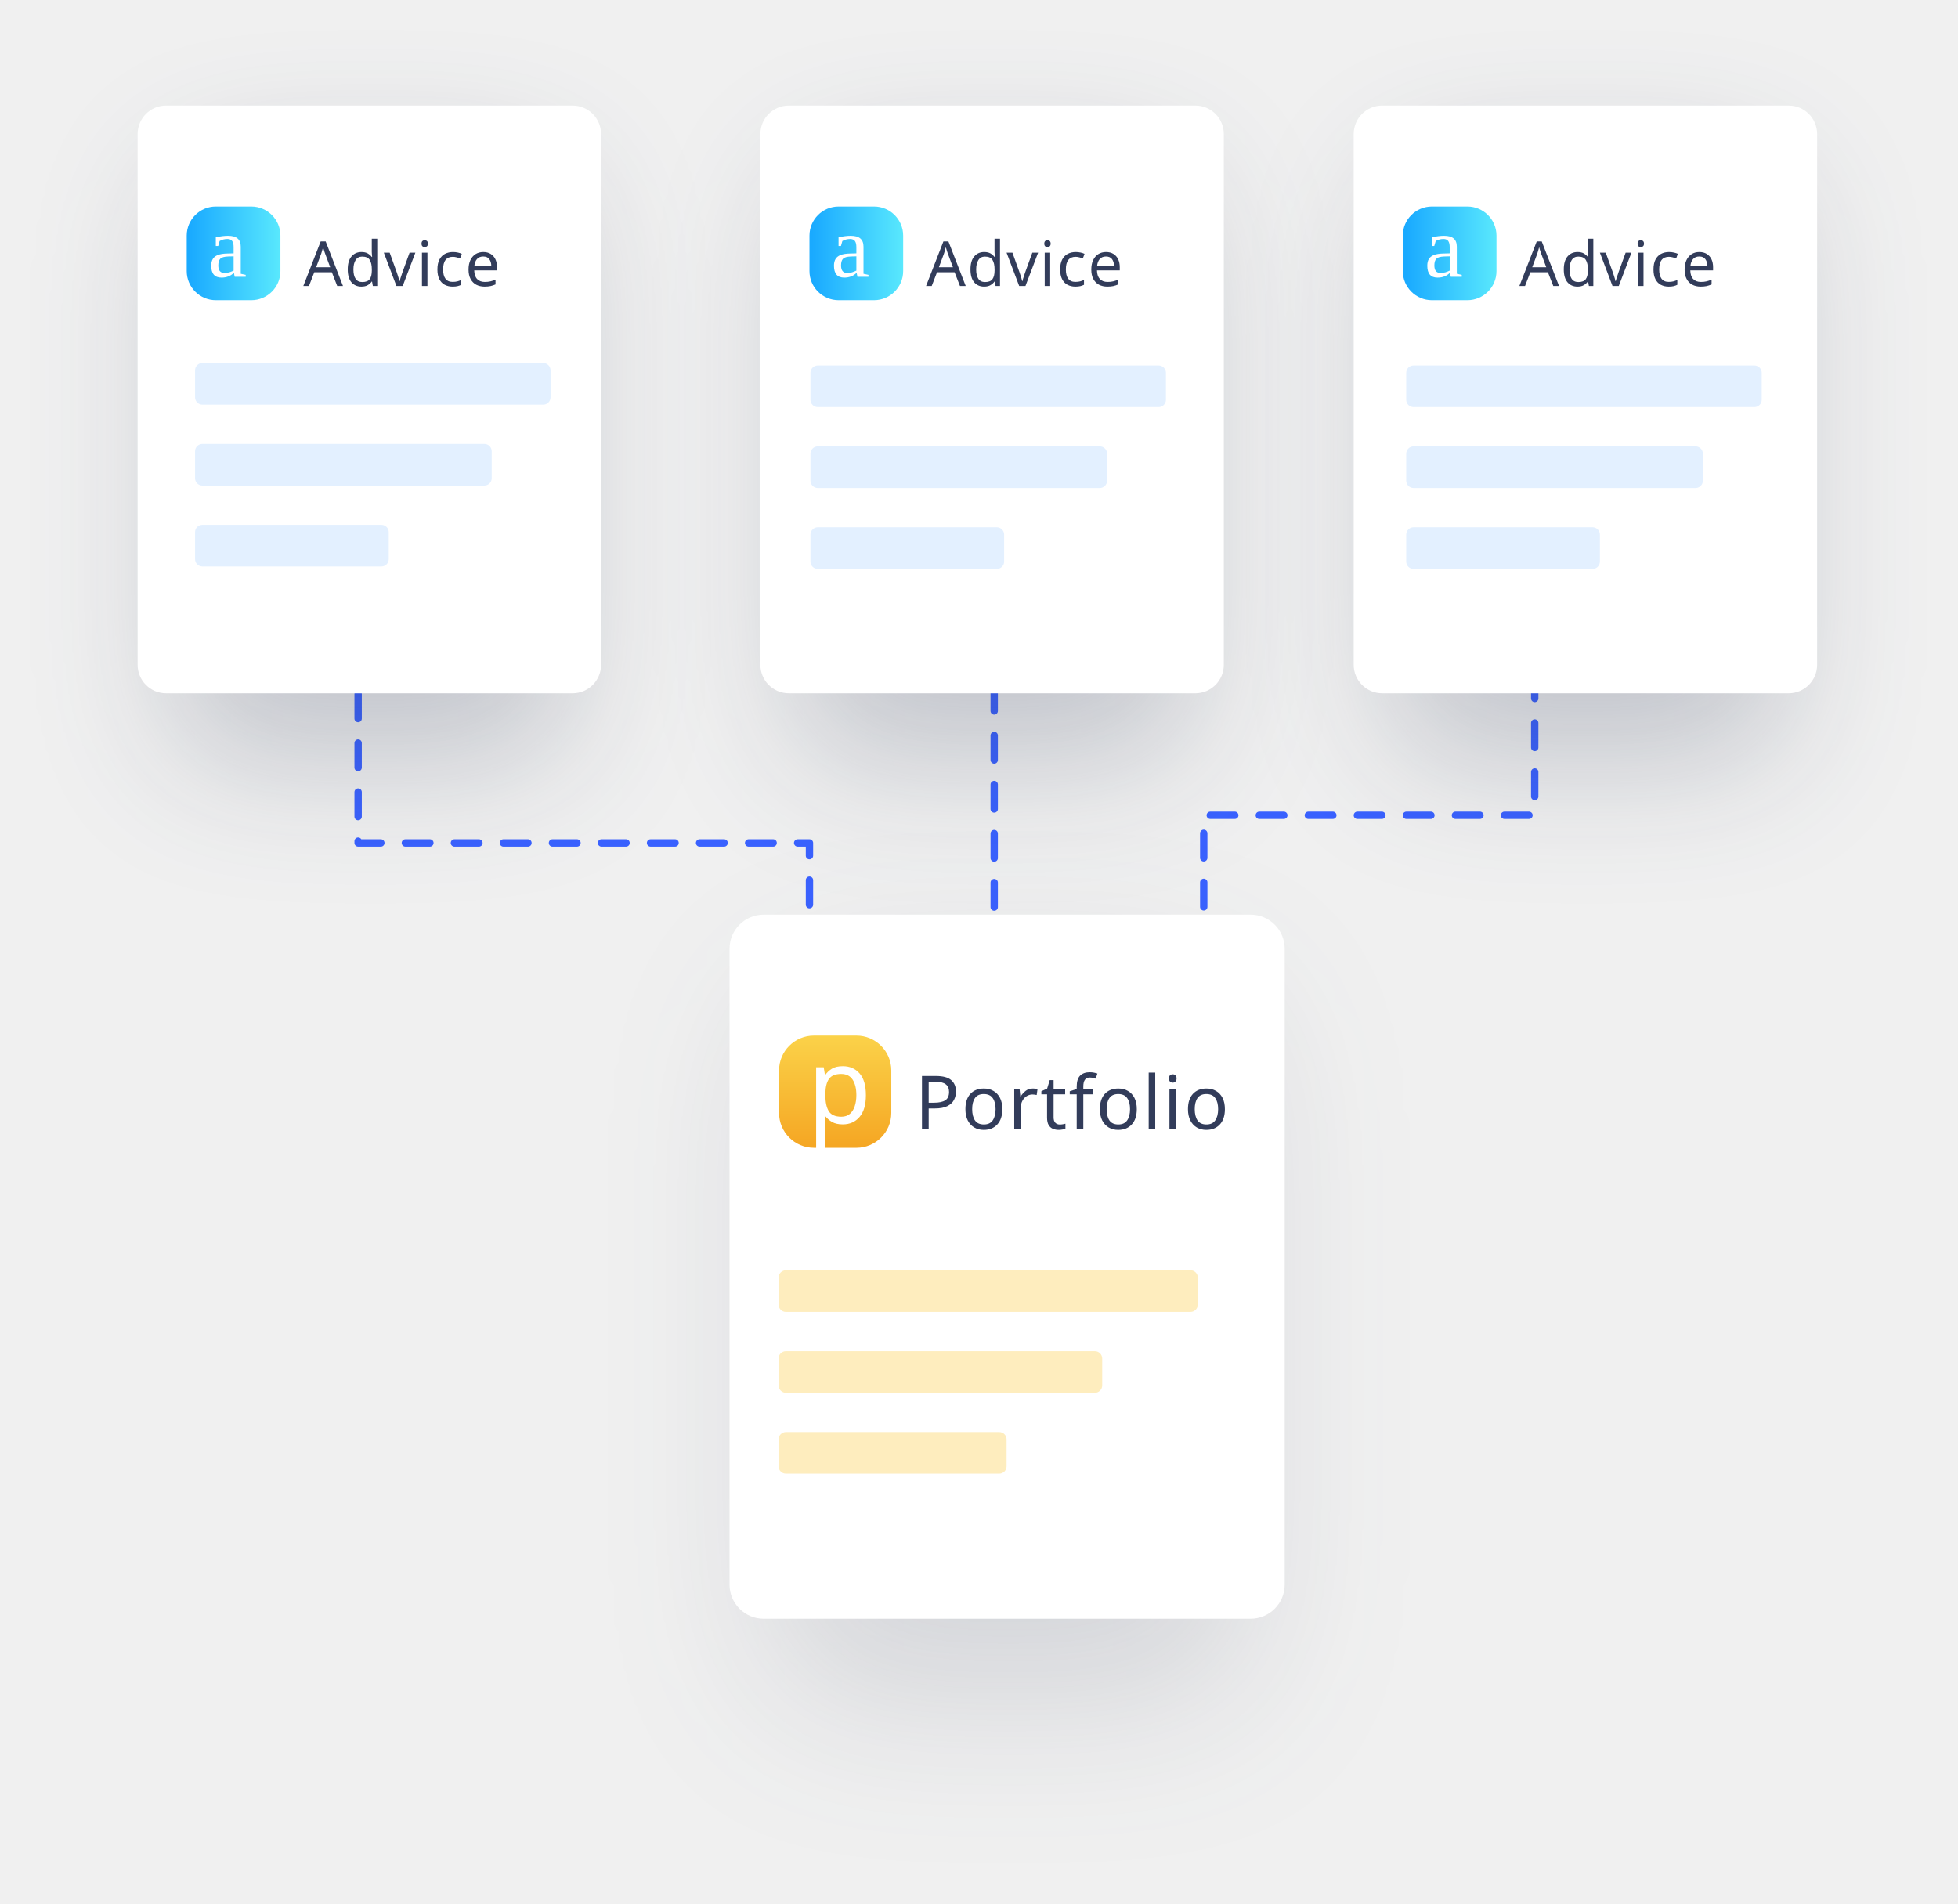
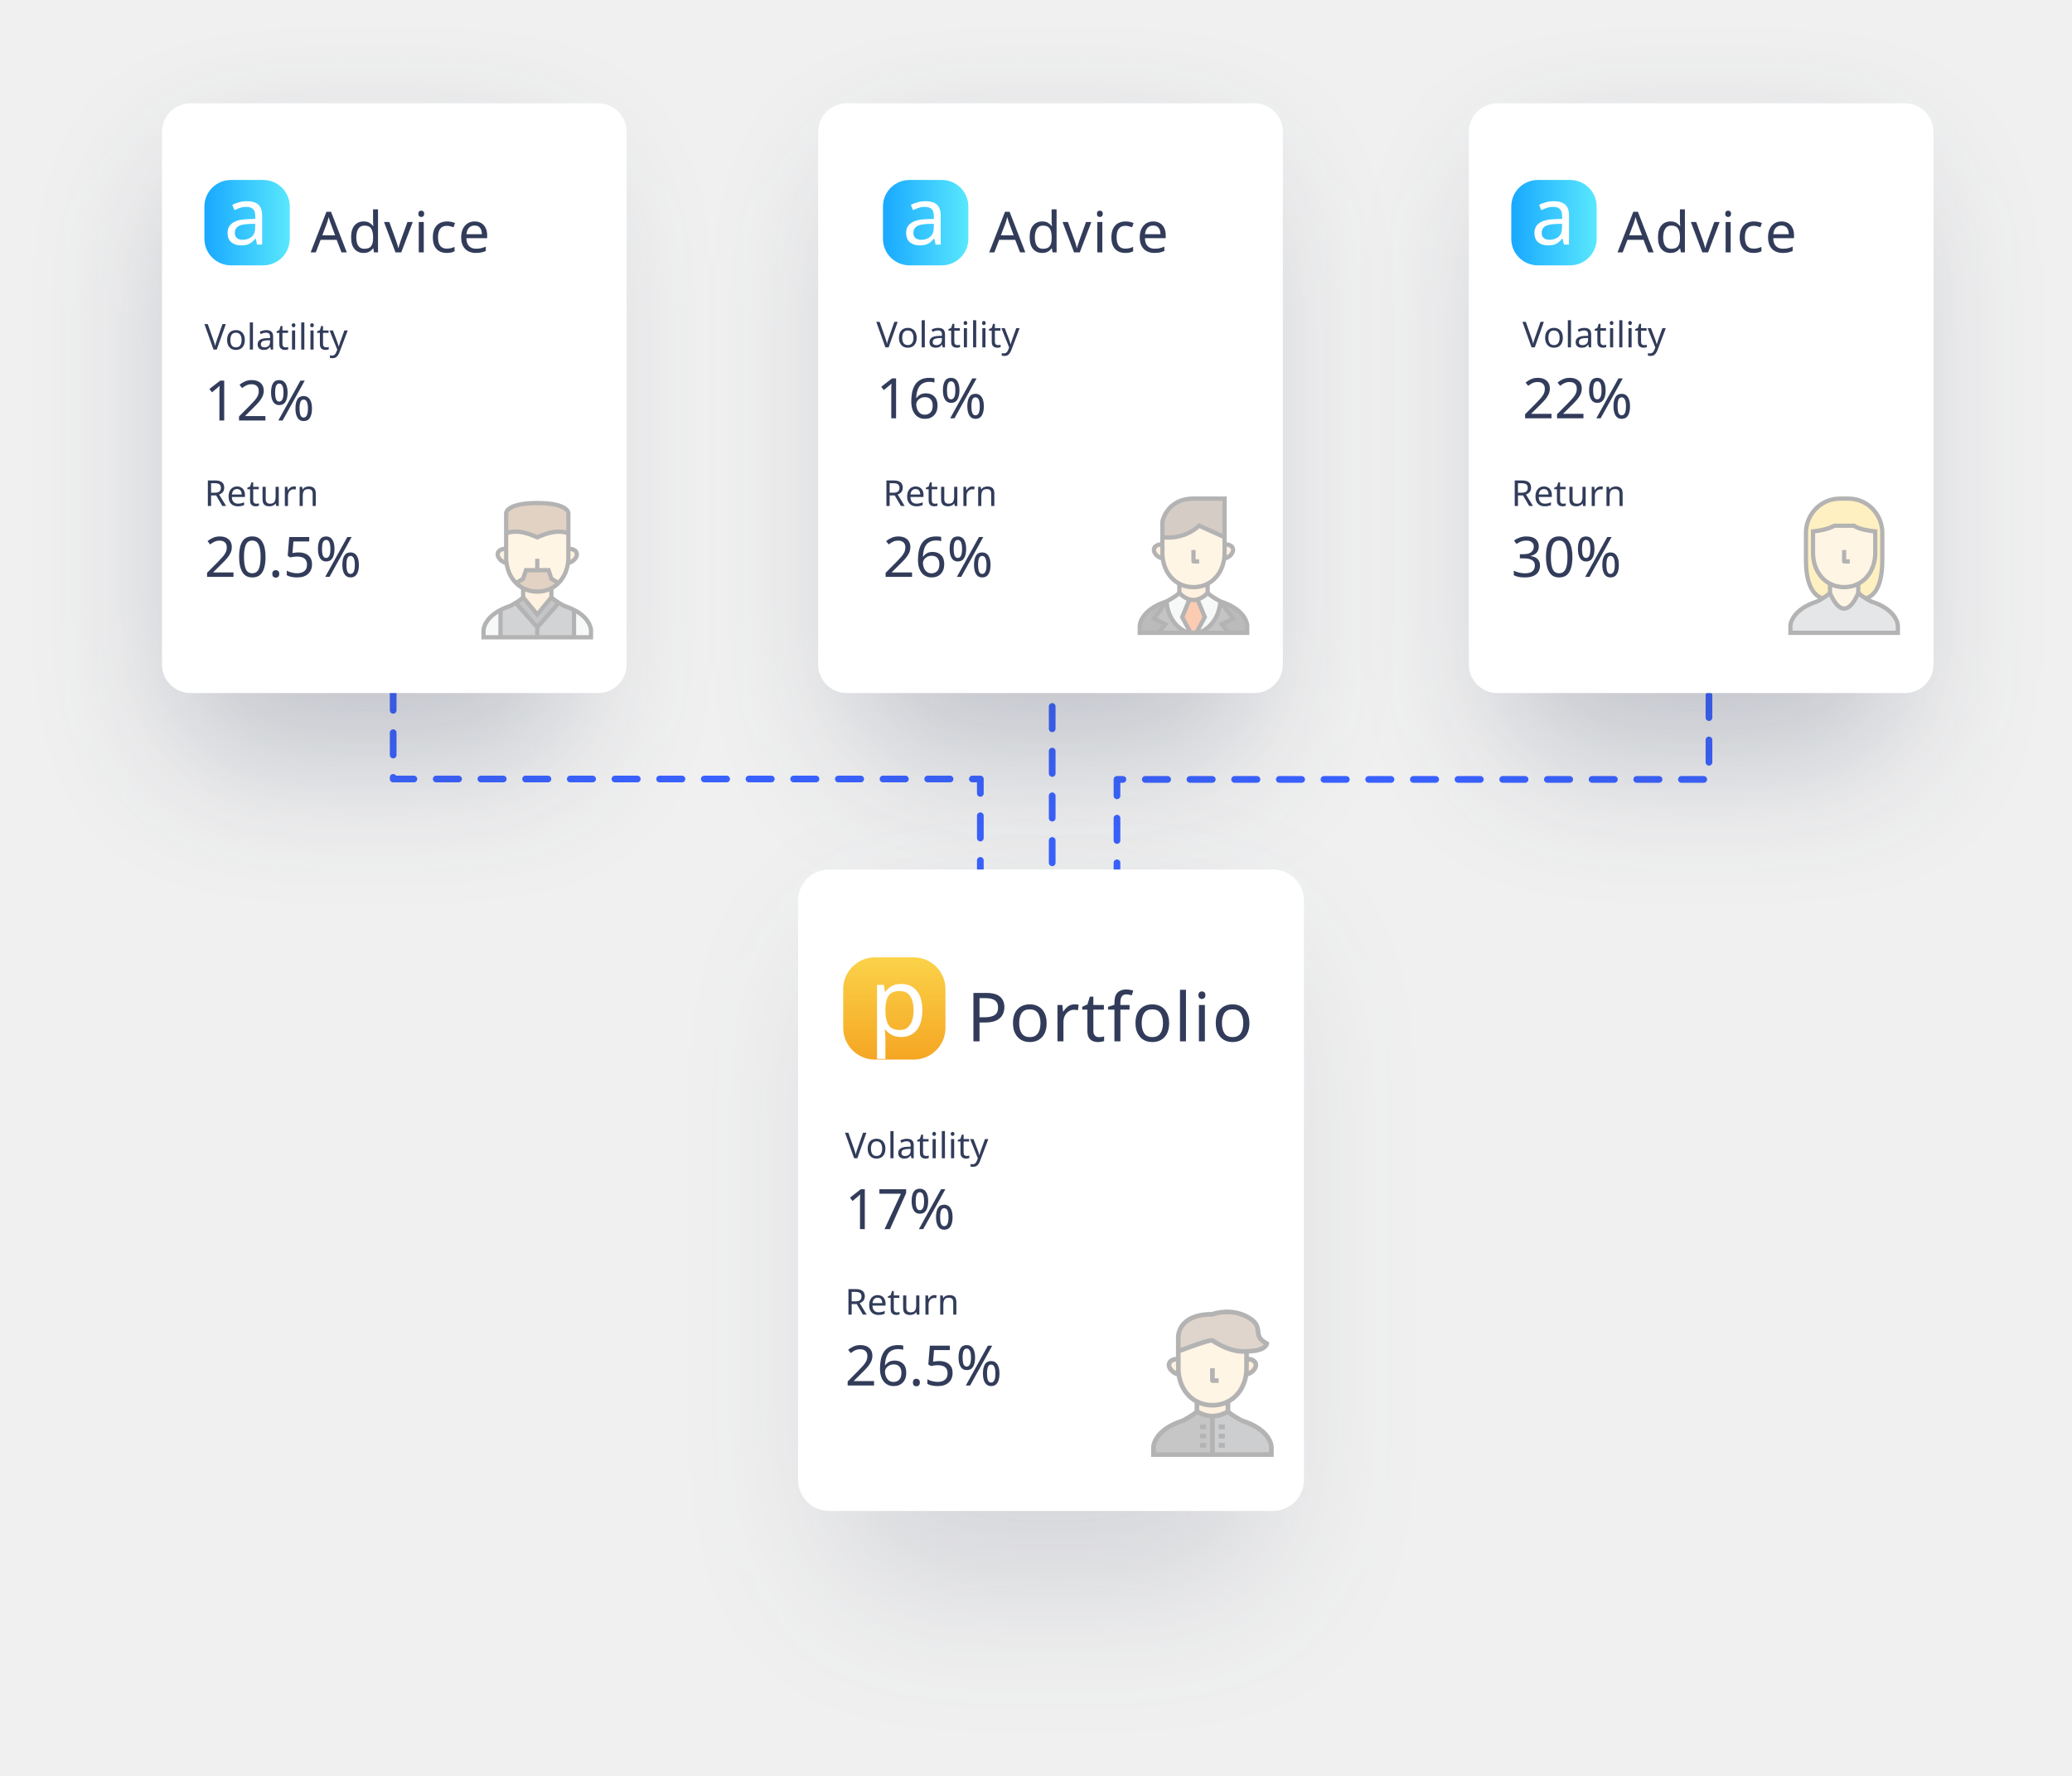
- <svg xmlns="http://www.w3.org/2000/svg" width="575px" height="559px" viewBox="0 0 575 559" version="1.1">
+ <svg xmlns="http://www.w3.org/2000/svg" xmlns:xlink="http://www.w3.org/1999/xlink" width="742px" height="636px" viewBox="0 0 742 636" version="1.1">
  <defs>
-     <filter x="-52.0%" y="-34.9%" width="204.0%" height="169.9%" filterUnits="objectBoundingBox" id="filter-1">
-       <feGaussianBlur stdDeviation="20.103" in="SourceGraphic" />
+     <filter x="-52.1%" y="-34.9%" width="204.1%" height="169.8%" filterUnits="objectBoundingBox" id="filter-1">
+       <feGaussianBlur stdDeviation="24.57" in="SourceGraphic" />
    </filter>
    <linearGradient x1="3.176%" y1="52.107%" x2="107.779%" y2="52.107%" id="linearGradient-2">
      <stop stop-color="#1AAAFF" offset="0%" />
      <stop stop-color="#5EEDFD" offset="100%" />
    </linearGradient>
-     <filter x="-52.0%" y="-34.9%" width="204.0%" height="169.9%" filterUnits="objectBoundingBox" id="filter-3">
-       <feGaussianBlur stdDeviation="20.103" in="SourceGraphic" />
-     </filter>
-     <filter x="-52.0%" y="-34.9%" width="204.0%" height="169.9%" filterUnits="objectBoundingBox" id="filter-4">
-       <feGaussianBlur stdDeviation="20.103" in="SourceGraphic" />
-     </filter>
-     <filter x="-52.0%" y="-34.9%" width="204.0%" height="169.9%" filterUnits="objectBoundingBox" id="filter-5">
-       <feGaussianBlur stdDeviation="24.081" in="SourceGraphic" />
-     </filter>
-     <linearGradient x1="50%" y1="0%" x2="50%" y2="100%" id="linearGradient-6">
+     <filter x="-52.1%" y="-34.9%" width="204.1%" height="169.8%" filterUnits="objectBoundingBox" id="filter-3">
+       <feGaussianBlur stdDeviation="24.57" in="SourceGraphic" />
+     </filter>
+     <rect id="path-4" x="0" y="0" width="166.4" height="211.2" rx="10.222" />
+     <filter x="-52.1%" y="-34.9%" width="204.1%" height="169.8%" filterUnits="objectBoundingBox" id="filter-6">
+       <feGaussianBlur stdDeviation="24.57" in="SourceGraphic" />
+     </filter>
+     <filter x="-52.0%" y="-34.9%" width="204.0%" height="169.9%" filterUnits="objectBoundingBox" id="filter-7">
+       <feGaussianBlur stdDeviation="26.757" in="SourceGraphic" />
+     </filter>
+     <rect id="path-8" x="0" y="0" width="181.148" height="229.724" rx="11.132" />
+     <linearGradient x1="50%" y1="0%" x2="50%" y2="100%" id="linearGradient-10">
      <stop stop-color="#FBD249" offset="0%" />
      <stop stop-color="#F5A623" offset="100%" />
    </linearGradient>
  </defs>
  <g id="Page-1" stroke="none" stroke-width="1" fill="none" fill-rule="evenodd">
-     <g id="Group-19-Copy" transform="translate(40, 31)">
-       <path d="M65.171,158.408 L65.171,216.535 L197.711,216.535 L197.711,246.83" id="Path-3" stroke="#3961FF" stroke-width="2.16" stroke-linecap="round" stroke-linejoin="round" stroke-dasharray="7.2" />
-       <path d="M251.967,156.176 L251.967,241.945" id="Path-4" stroke="#3961FF" stroke-width="2.16" stroke-linecap="round" stroke-linejoin="round" stroke-dasharray="7.2" />
-       <path d="M410.697,152.505 L410.697,208.423 L313.501,208.423 L313.501,243.052" id="Path-5" stroke="#3961FF" stroke-width="2.16" stroke-linecap="round" stroke-linejoin="round" stroke-dasharray="7.2" />
-       <g id="Group-4">
-         <rect id="shadow" fill="#323C5A" opacity="0.245" filter="url(#filter-1)" x="10.83" y="19.768" width="115.96" height="172.593" rx="18.248" />
-         <rect id="bg" fill="#FFFFFF" x="0.415" y="0" width="136.097" height="172.593" rx="8.364" />
-         <g id="Advice-Text" transform="translate(17.28, 75.6)" fill="#E3F0FF">
-           <rect id="Rectangle-9" x="0" y="0" width="104.4" height="12.24" rx="2.16" />
-           <rect id="Rectangle-9-Copy-5" x="0" y="23.76" width="87.12" height="12.24" rx="2.16" />
-           <rect id="Rectangle-9-Copy-6" x="0" y="47.52" width="56.88" height="12.24" rx="2.16" />
-         </g>
-         <g id="logo" transform="translate(14.83365, 25.09056)">
-           <rect id="Rectangle-3" fill="url(#linearGradient-2)" x="0" y="4.549" width="27.516" height="27.516" rx="8.554" />
-           <text id="a" font-family=".SFNSDisplay, .SF NS Display" font-size="25.661" font-weight="normal" fill="#FFFFFF">
-             <tspan x="6.289" y="25.184">a</tspan>
-           </text>
-           <text id="Advice" font-family="AvenirNext-Medium, Avenir Next" font-size="18.248" font-weight="400" letter-spacing="0.38" fill="#323C5A">
-             <tspan x="34.242" y="27.884">Advice</tspan>
-           </text>
-         </g>
-       </g>
-       <g id="Group-4-Copy" transform="translate(182.88, 0)">
-         <rect id="shadow" fill="#323C5A" opacity="0.245" filter="url(#filter-3)" x="10.83" y="19.768" width="115.96" height="172.593" rx="18.248" />
-         <rect id="bg" fill="#FFFFFF" x="0.415" y="0" width="136.097" height="172.593" rx="8.364" />
-         <g id="Advice-Text" transform="translate(15.12, 76.32)" fill="#E3F0FF">
-           <rect id="Rectangle-9" x="0" y="0" width="104.4" height="12.24" rx="2.16" />
-           <rect id="Rectangle-9-Copy-5" x="0" y="23.76" width="87.12" height="12.24" rx="2.16" />
-           <rect id="Rectangle-9-Copy-6" x="0" y="47.52" width="56.88" height="12.24" rx="2.16" />
-         </g>
-         <g id="logo" transform="translate(14.83365, 25.09056)">
-           <rect id="Rectangle-3" fill="url(#linearGradient-2)" x="0" y="4.549" width="27.516" height="27.516" rx="8.554" />
-           <text id="a" font-family=".SFNSDisplay, .SF NS Display" font-size="25.661" font-weight="normal" fill="#FFFFFF">
-             <tspan x="6.289" y="25.184">a</tspan>
-           </text>
-           <text id="Advice" font-family="AvenirNext-Medium, Avenir Next" font-size="18.248" font-weight="400" letter-spacing="0.38" fill="#323C5A">
-             <tspan x="34.242" y="27.884">Advice</tspan>
-           </text>
-         </g>
-       </g>
-       <g id="Group-4-Copy-2" transform="translate(357.12, 0)">
-         <rect id="shadow" fill="#323C5A" opacity="0.245" filter="url(#filter-4)" x="10.83" y="19.768" width="115.96" height="172.593" rx="18.248" />
-         <rect id="bg" fill="#FFFFFF" x="0.415" y="0" width="136.097" height="172.593" rx="8.364" />
-         <g id="Advice-Text-Copy" transform="translate(15.84, 76.32)" fill="#E3F0FF">
-           <rect id="Rectangle-9" x="0" y="0" width="104.4" height="12.24" rx="2.16" />
-           <rect id="Rectangle-9-Copy-5" x="0" y="23.76" width="87.12" height="12.24" rx="2.16" />
-           <rect id="Rectangle-9-Copy-6" x="0" y="47.52" width="56.88" height="12.24" rx="2.16" />
-         </g>
-         <g id="logo" transform="translate(14.83365, 25.09056)">
-           <rect id="Rectangle-3" fill="url(#linearGradient-2)" x="0" y="4.549" width="27.516" height="27.516" rx="8.554" />
-           <text id="a" font-family=".SFNSDisplay, .SF NS Display" font-size="25.661" font-weight="normal" fill="#FFFFFF">
-             <tspan x="6.289" y="25.184">a</tspan>
-           </text>
-           <text id="Advice" font-family="AvenirNext-Medium, Avenir Next" font-size="18.248" font-weight="400" letter-spacing="0.38" fill="#323C5A">
-             <tspan x="34.242" y="27.884">Advice</tspan>
-           </text>
-         </g>
-       </g>
-       <g id="Group-8" transform="translate(174.24, 237.6)">
-         <rect id="Rectangle-9-Copy" fill="#323C5A" opacity="0.155" filter="url(#filter-5)" x="12.477" y="23.681" width="138.911" height="206.752" rx="21.859" />
-         <rect id="bg" fill="#FFFFFF" x="0" y="0" width="163.033" height="206.752" rx="10.019" />
-         <g id="Advice-Text" transform="translate(14.4, 104.4)" fill="#FEEDBE">
-           <rect id="Rectangle-9" x="0" y="0" width="123.12" height="12.24" rx="2.16" />
-           <rect id="Rectangle-9-Copy-5" x="0" y="23.76" width="95.04" height="12.24" rx="2.16" />
-           <rect id="Rectangle-9-Copy-6" x="0" y="47.52" width="66.96" height="12.24" rx="2.16" />
-         </g>
-         <g id="logo" transform="translate(14.54027, 30.0564)">
-           <rect id="Rectangle-3" fill="url(#linearGradient-6)" x="0" y="5.449" width="32.962" height="32.962" rx="10.246" />
-           <text id="p" font-family="AvenirNext-Medium, Avenir Next" font-size="30.739" font-weight="400" fill="#FFFFFF">
-             <tspan x="8.286" y="31.22">p</tspan>
-           </text>
-           <text id="Portfolio" font-family="AvenirNext-Medium, Avenir Next" font-size="21.859" font-weight="400" letter-spacing="0.455" fill="#323C5A">
-             <tspan x="39.847" y="32.93">Portfolio</tspan>
-           </text>
-         </g>
-       </g>
-       <path d="" id="Path-2" stroke="#979797" stroke-width="0.72" />
+     <g id="Group-29" transform="translate(58, 37)">
+       <path d="M82.8,177.4 L82.8,241.986 L293.067,241.986 L293.067,275.647" id="Path-3" stroke="#3961FF" stroke-width="2.4" stroke-linecap="round" stroke-linejoin="round" stroke-dasharray="8" />
+       <path d="M318.8,184 L318.8,279.299" id="Path-4" stroke="#3961FF" stroke-width="2.4" stroke-linecap="round" stroke-linejoin="round" stroke-dasharray="8" />
+       <path d="M553.996,180 L553.996,242.131 L342,242.131 L342,280.607" id="Path-5" stroke="#3961FF" stroke-width="2.4" stroke-linecap="round" stroke-linejoin="round" stroke-dasharray="8" />
+       <g id="Group-25" transform="translate(235, 0)">
+         <g id="Group-19">
+           <rect id="shadow" fill="#323C5A" opacity="0.245" filter="url(#filter-1)" x="12.8" y="24" width="141.6" height="211.2" rx="22.303" />
+           <rect id="bg" fill="#FFFFFF" x="0" y="0" width="166.4" height="211.2" rx="10.222" />
+           <g id="Group-5-Copy-2" transform="translate(20.8, 74.4)" fill="#323C5A">
+             <text id="16%" font-family="AvenirNext-DemiBold, Avenir Next" font-size="20" font-weight="500">
+               <tspan x="0" y="38.4">16%</tspan>
+             </text>
+             <text id="Volatility" font-family="Montserrat, sans-serif" font-size="12.8" font-weight="400">
+               <tspan x="0" y="13">Volatility</tspan>
+             </text>
+           </g>
+           <g id="Group-4" transform="translate(23.2, 131.2)" fill="#323C5A">
+             <text id="26%" font-family="AvenirNext-DemiBold, Avenir Next" font-size="20" font-weight="500">
+               <tspan x="0" y="38.4">26%</tspan>
+             </text>
+             <text id="Return" font-family="Montserrat, sans-serif" font-size="12.8" font-weight="400">
+               <tspan x="0" y="13">Return</tspan>
+             </text>
+           </g>
+           <g id="logo" transform="translate(23.2, 22.4)">
+             <rect id="Rectangle-3" fill="url(#linearGradient-2)" x="0" y="5.054" width="30.573" height="30.573" rx="9.504" />
+             <text id="a" font-family="Montserrat, sans-serif" font-size="28.512" font-weight="300" fill="#FFFFFF">
+               <tspan x="6.987" y="28.204">a</tspan>
+             </text>
+             <text id="Advice" font-family="Montserrat, sans-serif" font-size="20.275" font-weight="400" letter-spacing="0.422" fill="#323C5A">
+               <tspan x="38.046" y="30.982">Advice</tspan>
+             </text>
+           </g>
+           <g id="Group-21" transform="translate(103.2, 136)">
+             <g id="user-4" transform="translate(11.2, 4.8)">
+               <path d="M31.139,0.767 L31.139,14.573 L22.025,10.482 C15.99,15.933 8.861,14.573 8.861,14.573 L8.861,8.948 C8.861,8.948 10.441,0.767 20,0.767 L31.139,0.767 L31.139,0.767 Z" id="Shape" fill="#846954" />
+               <path d="M21.519,37.072 L24.051,43.208 L21.013,48.833 L18.987,48.833 L15.949,43.208 L18.481,37.072 L18.532,36.857 C18.987,36.99 19.484,37.072 20,37.072 C20.516,37.072 21.013,36.99 21.468,36.857 L21.519,37.072 L21.519,37.072 Z" id="Shape" fill="#F4661E" />
+               <path d="M29.62,37.584 C29.62,37.584 29.559,45.673 22.025,48.833 L21.013,48.833 L24.051,43.208 L21.519,37.072 L21.468,36.857 C23.646,36.254 25.063,34.515 25.063,34.515 C26.167,35.763 29.62,37.584 29.62,37.584 L29.62,37.584 Z" id="Shape" fill="#E7ECED" />
+               <path d="M15.949,43.208 L18.987,48.833 L17.975,48.833 C10.441,45.673 10.38,37.584 10.38,37.584 C10.38,37.584 13.833,35.763 14.937,34.515 C14.937,34.515 16.354,36.254 18.532,36.857 L18.481,37.072 L15.949,43.208 L15.949,43.208 Z" id="Shape" fill="#E7ECED" />
+               <path d="M29.62,37.584 L34.177,43.72 L30.127,45.765 L32.658,48.833 L22.025,48.833 C29.559,45.673 29.62,37.584 29.62,37.584 L29.62,37.584 Z" id="Shape" fill="#545253" />
+               <path d="M17.975,48.833 L7.342,48.833 L9.873,45.765 L5.823,43.72 L10.38,37.584 C10.38,37.584 10.441,45.673 17.975,48.833 L17.975,48.833 Z" id="Shape" fill="#545253" />
+               <path d="M39.241,46.276 L39.241,48.833 L32.658,48.833 L30.127,45.765 L34.177,43.72 L29.62,37.584 C39.21,40.652 39.241,46.276 39.241,46.276 L39.241,46.276 Z" id="Shape" fill="#373738" />
+               <path d="M31.139,17.13 C32.82,17.13 34.177,17.764 34.177,19.175 C34.177,20.484 32.577,21.998 31.008,22.213 C31.099,21.558 31.139,20.883 31.139,20.198 L31.139,17.13 L31.139,17.13 Z" id="Shape" fill="#FFD7A3" />
+               <path d="M31.008,22.213 C30.461,26.211 28.314,29.566 25.063,31.263 C23.585,32.041 21.884,32.47 20,32.47 C18.116,32.47 16.415,32.041 14.937,31.263 C11.686,29.566 9.539,26.211 8.992,22.213 C8.901,21.558 8.861,20.883 8.861,20.198 L8.861,17.13 L8.861,14.573 C8.861,14.573 15.99,15.933 22.025,10.482 L31.139,14.573 L31.139,17.13 L31.139,20.198 C31.139,20.883 31.099,21.558 31.008,22.213 L31.008,22.213 Z" id="Shape" fill="#FFE1B2" />
+               <path d="M25.063,31.263 L25.063,34.515 C25.063,34.515 23.646,36.254 21.468,36.857 C21.013,36.99 20.516,37.072 20,37.072 C19.484,37.072 18.987,36.99 18.532,36.857 C16.354,36.254 14.937,34.515 14.937,34.515 L14.937,31.263 C16.415,32.041 18.116,32.47 20,32.47 C21.884,32.47 23.585,32.041 25.063,31.263 L25.063,31.263 Z" id="Shape" fill="#FFD7A3" />
+               <path d="M10.38,37.584 L5.823,43.72 L9.873,45.765 L7.342,48.833 L0.759,48.833 L0.759,46.276 C0.759,46.276 0.851,40.682 10.38,37.584 L10.38,37.584 Z" id="Shape" fill="#373738" />
+               <path d="M8.861,20.198 C8.861,20.883 8.901,21.558 8.992,22.213 C7.423,21.998 5.823,20.484 5.823,19.175 C5.823,17.764 7.18,17.13 8.861,17.13 L8.861,20.198 L8.861,20.198 Z" id="Shape" fill="#FFD7A3" />
+               <path d="M30.084,36.929 L28.87,36.29 C27.836,35.69 26.507,34.855 25.823,34.203 L25.823,31.718 C28.9,29.941 31.004,26.753 31.676,22.851 C33.42,22.347 34.937,20.695 34.937,19.175 C34.937,17.637 33.792,16.616 31.899,16.404 L31.899,0 L20,0 C14.757,0 11.803,2.384 10.248,4.384 C8.565,6.55 8.133,8.711 8.115,8.802 L8.101,8.874 L8.101,16.404 C6.208,16.616 5.063,17.637 5.063,19.175 C5.063,20.695 6.581,22.347 8.324,22.851 C8.997,26.755 11.101,29.942 14.177,31.718 L14.177,34.203 C13.493,34.855 12.164,35.69 11.13,36.29 L9.915,36.931 C0.212,40.177 0.004,46.015 0,46.264 L0,49.6 L40,49.6 L40,46.272 C39.999,46.022 39.853,40.147 30.084,36.929 L30.084,36.929 Z M20,33.237 C21.527,33.237 22.97,32.972 24.304,32.45 L24.304,34.22 C23.894,34.653 22.782,35.698 21.267,36.118 L21.258,36.12 C20.418,36.365 19.582,36.365 18.742,36.12 L18.733,36.118 C17.229,35.701 16.109,34.651 15.696,34.219 L15.696,32.449 C17.031,32.972 18.473,33.237 20,33.237 L20,33.237 Z M25.088,35.593 C26.215,36.546 27.993,37.566 28.833,38.028 C28.689,39.637 27.804,45.14 22.433,47.804 L24.892,43.253 L22.448,37.329 C23.631,36.844 24.545,36.107 25.088,35.593 L25.088,35.593 Z M17.552,37.329 L15.108,43.253 L17.565,47.802 C15.02,46.544 13.175,44.527 12.078,41.79 C11.431,40.176 11.23,38.731 11.167,38.028 C12.007,37.566 13.786,36.546 14.912,35.593 C15.455,36.107 16.369,36.844 17.552,37.329 L17.552,37.329 Z M10.647,42.308 C11.59,44.692 13.09,46.643 15.051,48.066 L8.963,48.066 L11.071,45.512 L6.976,43.445 L9.852,39.572 C10.001,40.348 10.245,41.294 10.647,42.308 L10.647,42.308 Z M16.79,43.164 L19.022,37.755 C19.673,37.865 20.327,37.865 20.978,37.755 L23.21,43.164 L20.562,48.066 L19.438,48.066 L16.79,43.164 L16.79,43.164 Z M29.353,42.308 C29.755,41.294 29.999,40.348 30.148,39.572 L33.024,43.445 L28.929,45.512 L31.037,48.066 L24.949,48.066 C26.91,46.643 28.41,44.692 29.353,42.308 L29.353,42.308 Z M33.418,19.175 C33.418,19.802 32.747,20.655 31.872,21.126 C31.889,20.822 31.899,17.946 31.899,17.946 C33.252,18.138 33.418,18.845 33.418,19.175 L33.418,19.175 Z M11.483,5.281 C13.441,2.795 16.307,1.534 20,1.534 L30.38,1.534 L30.38,13.393 L21.885,9.58 L21.519,9.911 C19.147,12.053 16.326,13.363 13.137,13.804 C11.591,14.017 10.328,13.963 9.62,13.897 L9.62,9.033 C9.702,8.682 10.156,6.965 11.483,5.281 L11.483,5.281 Z M6.582,19.175 C6.582,18.845 6.748,18.138 8.101,17.946 C8.101,17.946 8.111,20.822 8.128,21.126 C7.253,20.655 6.582,19.802 6.582,19.175 L6.582,19.175 Z M9.745,22.106 C9.662,21.514 9.62,20.872 9.62,20.198 L9.62,15.438 C10.425,15.506 11.716,15.543 13.28,15.332 C15.608,15.019 19,14.076 22.159,11.382 L30.38,15.072 L30.38,20.198 C30.38,20.871 30.338,21.513 30.255,22.108 C29.733,25.927 27.713,29.016 24.713,30.583 C23.299,31.326 21.713,31.703 20,31.703 C18.287,31.703 16.701,31.326 15.286,30.582 C12.287,29.016 10.267,25.927 9.745,22.106 L9.745,22.106 Z M1.519,46.286 C1.524,46.146 1.749,42.128 8.203,39.236 L4.669,43.995 L8.676,46.018 L6.986,48.066 L1.519,48.066 L1.519,46.286 L1.519,46.286 Z M38.481,48.066 L33.014,48.066 L31.324,46.018 L35.331,43.995 L31.786,39.222 C33.84,40.134 35.984,41.477 37.33,43.411 C38.415,44.971 38.479,46.219 38.481,46.285 L38.481,48.066 L38.481,48.066 Z" id="Shape" fill="#231F20" />
+               <path d="M20,24.033 L22.025,24.033 L22.025,22.499 L20.759,22.499 L20.759,19.175 L19.241,19.175 L19.241,23.266 C19.241,23.69 19.581,24.033 20,24.033 L20,24.033 Z" id="Shape" fill="#231F20" />
+             </g>
+             <rect id="Rectangle-11" fill-opacity="0.66" fill="#FFFFFF" x="0" y="0" width="60" height="64" />
+           </g>
+         </g>
+       </g>
+       <g id="Group-24">
+         <rect id="shadow" fill="#323C5A" opacity="0.245" filter="url(#filter-3)" x="4.8" y="24" width="141.6" height="211.2" rx="22.303" />
+         <mask id="mask-5" fill="white">
+           <use xlink:href="#path-4" />
+         </mask>
+         <use id="bg" fill="#FFFFFF" xlink:href="#path-4" />
+         <g id="Group-5" mask="url(#mask-5)">
+           <g transform="translate(15.2, 75.2)">
+             <text id="12%" font-family="AvenirNext-DemiBold, Avenir Next" font-size="20" font-weight="500">
+               <tspan x="0" y="38.4" fill="#323C5A">12%</tspan>
+             </text>
+             <text id="Volatility" font-family="Montserrat, sans-serif" font-size="12.8" font-weight="400">
+               <tspan x="0" y="13" fill="#323C5A">Volatility</tspan>
+             </text>
+           </g>
+         </g>
+         <g id="Group-4" mask="url(#mask-5)">
+           <g transform="translate(15.2, 131.2)">
+             <text id="20.5%" font-family="AvenirNext-DemiBold, Avenir Next" font-size="20" font-weight="500">
+               <tspan x="0" y="38.4" fill="#323C5A">20.5%</tspan>
+             </text>
+             <text id="Return" font-family="Montserrat, sans-serif" font-size="12.8" font-weight="400">
+               <tspan x="0" y="13" fill="#323C5A">Return</tspan>
+             </text>
+           </g>
+         </g>
+         <g id="logo" transform="translate(15.2, 22.4)">
+           <rect id="Rectangle-3" fill="url(#linearGradient-2)" x="0" y="5.054" width="30.573" height="30.573" rx="9.504" />
+           <text id="a" font-family="Montserrat, sans-serif" font-size="28.512" font-weight="300" fill="#FFFFFF">
+             <tspan x="6.987" y="28.204">a</tspan>
+           </text>
+           <text id="Advice" font-family="Montserrat, sans-serif" font-size="20.275" font-weight="400" letter-spacing="0.422" fill="#323C5A">
+             <tspan x="38.046" y="30.982">Advice</tspan>
+           </text>
+         </g>
+         <g id="Group-22" transform="translate(106.4, 136.8)">
+           <g id="user-8" transform="translate(8, 5.6)">
+             <path d="M39.241,46.276 L39.241,48.833 L33.165,48.833 L33.165,39.118 L33.195,39.046 C39.22,42.155 39.241,46.276 39.241,46.276 L39.241,46.276 Z" id="Shape" fill="#E7ECED" />
+             <path d="M6.835,39.056 L6.835,48.833 L0.759,48.833 L0.759,46.276 C0.759,46.276 0.83,42.175 6.835,39.056 L6.835,39.056 Z" id="Shape" fill="#E7ECED" />
+             <path d="M33.195,39.046 L33.165,39.118 L33.165,48.833 L20,48.833 L20,45.254 L27.716,36.489 C28.729,37.113 29.62,37.584 29.62,37.584 C30.997,38.023 32.182,38.524 33.195,39.046 L33.195,39.046 Z" id="Shape" fill="#787E82" />
+             <path d="M20,45.254 L20,48.833 L6.835,48.833 L6.835,39.056 C7.838,38.524 9.013,38.033 10.38,37.584 C10.38,37.584 11.271,37.113 12.284,36.489 L20,45.254 L20,45.254 Z" id="Shape" fill="#787E82" />
+             <path d="M20,40.652 L25.063,34.515 C25.6,35.129 26.724,35.886 27.716,36.489 L20,45.254 L12.284,36.489 C13.276,35.886 14.4,35.129 14.937,34.515 L20,40.652 L20,40.652 Z" id="Shape" fill="#51565A" />
+             <path d="M25.063,34.004 L25.063,34.515 L20,40.652 L14.937,34.515 L14.937,34.004 L14.937,31.263 C16.415,32.041 18.116,32.47 20,32.47 C21.884,32.47 23.585,32.041 25.063,31.263 L25.063,34.004 L25.063,34.004 Z" id="Shape" fill="#FFD7A3" />
+             <path d="M8.861,20.198 C8.861,20.883 8.901,21.558 8.992,22.213 C7.423,21.998 5.823,20.484 5.823,19.175 C5.823,17.764 7.18,17.13 8.861,17.13 L8.861,20.198 L8.861,20.198 Z" id="Shape" fill="#FFD7A3" />
+             <path d="M31.139,17.13 C32.82,17.13 34.177,17.764 34.177,19.175 C34.177,20.484 32.577,21.998 31.008,22.213 C31.099,21.558 31.139,20.883 31.139,20.198 L31.139,17.13 L31.139,17.13 Z" id="Shape" fill="#FFD7A3" />
+             <path d="M8.992,22.213 C8.901,21.558 8.861,20.883 8.861,20.198 L8.861,17.13 L8.861,15.596 L8.861,12.528 L8.861,12.016 C8.861,12.016 8.952,10.994 12.405,10.994 C15.858,10.994 20,13.039 20,13.039 C20,13.039 24.142,10.994 27.595,10.994 C31.048,10.994 31.139,12.016 31.139,12.016 L31.139,15.596 L31.139,17.13 L31.139,20.198 C31.139,20.883 31.099,21.558 31.008,22.213 C30.623,25.056 29.428,27.571 27.595,29.402 L25.063,27.868 L24.051,24.8 L20,24.8 L15.949,24.8 L14.937,27.868 L12.405,29.402 C10.572,27.571 9.377,25.056 8.992,22.213 L8.992,22.213 Z" id="Shape" fill="#FFE1B2" />
+             <path d="M31.139,4.346 L31.139,12.016 C31.139,12.016 31.048,10.994 27.595,10.994 C24.142,10.994 20,13.039 20,13.039 C20,13.039 15.858,10.994 12.405,10.994 C8.952,10.994 8.861,12.016 8.861,12.016 L8.861,4.346 C8.861,4.346 8.891,0.767 20,0.767 C31.109,0.767 31.139,4.346 31.139,4.346 L31.139,4.346 Z" id="Shape" fill="#A97C50" />
+             <path d="M25.063,31.263 C23.585,32.041 21.884,32.47 20,32.47 C18.116,32.47 16.415,32.041 14.937,31.263 C13.995,30.772 13.154,30.149 12.405,29.402 L14.937,27.868 L15.949,24.8 L20,24.8 L24.051,24.8 L25.063,27.868 L27.595,29.402 C26.846,30.149 26.005,30.772 25.063,31.263 L25.063,31.263 Z" id="Shape" fill="#A97C50" />
+             <path d="M33.54,38.363 C32.433,37.793 31.214,37.292 29.915,36.873 C29.705,36.761 28.946,36.348 28.108,35.832 C27.066,35.199 26.27,34.631 25.823,34.204 L25.823,31.718 C26.657,31.237 27.431,30.643 28.129,29.947 C29.979,28.1 31.199,25.655 31.678,22.851 C33.42,22.346 34.937,20.695 34.937,19.175 C34.937,17.637 33.792,16.616 31.899,16.404 L31.899,4.34 C31.898,4.243 31.876,3.893 31.632,3.428 C31.335,2.863 30.834,2.352 30.142,1.909 C28.166,0.642 24.754,0 20,0 C15.246,0 11.834,0.642 9.858,1.909 C9.166,2.352 8.665,2.863 8.368,3.427 C8.124,3.892 8.102,4.243 8.101,4.346 L8.101,16.404 C6.208,16.616 5.063,17.637 5.063,19.175 C5.063,20.695 6.58,22.346 8.322,22.851 C8.802,25.656 10.022,28.101 11.872,29.948 C12.57,30.644 13.345,31.237 14.177,31.718 L14.177,34.204 C13.73,34.631 12.933,35.199 11.888,35.835 C11.05,36.351 10.288,36.765 10.082,36.875 C8.724,37.325 7.513,37.83 6.488,38.374 C0.152,41.665 0.003,46.077 0,46.263 L0,49.6 L40,49.6 L40,46.273 C39.999,46.085 39.904,41.647 33.54,38.363 L33.54,38.363 Z M29.391,38.315 C30.462,38.657 31.474,39.058 32.405,39.508 L32.405,48.066 L20.759,48.066 L20.759,45.545 L27.867,37.473 C28.641,37.931 29.391,38.315 29.391,38.315 L29.391,38.315 Z M15.696,32.449 C17.031,32.972 18.473,33.237 20,33.237 C21.527,33.237 22.97,32.972 24.304,32.45 L24.304,34.238 L20,39.453 L15.696,34.238 L15.696,32.449 L15.696,32.449 Z M20,25.567 L23.503,25.567 L24.432,28.38 L26.319,29.523 C25.817,29.932 25.28,30.287 24.713,30.583 C23.299,31.326 21.713,31.703 20,31.703 C18.287,31.703 16.701,31.326 15.285,30.582 C14.719,30.287 14.183,29.932 13.681,29.523 L15.568,28.38 L16.497,25.567 L20,25.567 L20,25.567 Z M33.418,19.175 C33.418,19.802 32.747,20.655 31.872,21.126 C31.889,20.822 31.899,17.946 31.899,17.946 C33.252,18.138 33.418,18.845 33.418,19.175 L33.418,19.175 Z M30.38,4.347 L30.38,4.372 C30.379,4.359 30.38,4.351 30.38,4.347 L30.38,4.347 Z M20,1.534 C25.261,1.534 27.833,2.356 29.065,3.046 C30.205,3.685 30.363,4.296 30.38,4.382 L30.38,10.564 C29.747,10.363 28.854,10.227 27.595,10.227 C24.546,10.227 21.08,11.698 20,12.193 C18.92,11.698 15.454,10.227 12.405,10.227 C11.146,10.227 10.253,10.363 9.62,10.564 L9.62,4.353 C9.62,4.325 10.253,1.534 20,1.534 L20,1.534 Z M6.582,19.175 C6.582,18.845 6.748,18.138 8.101,17.946 C8.101,17.946 8.111,20.823 8.128,21.126 C7.253,20.655 6.582,19.802 6.582,19.175 L6.582,19.175 Z M9.745,22.106 C9.662,21.514 9.62,20.872 9.62,20.198 L9.62,12.231 C9.801,12.099 10.454,11.761 12.405,11.761 C15.637,11.761 19.627,13.709 19.666,13.728 L20,13.893 L20.333,13.728 C20.373,13.709 24.363,11.761 27.595,11.761 C29.546,11.761 30.199,12.099 30.38,12.231 L30.38,20.198 C30.38,20.872 30.338,21.514 30.255,22.109 C29.92,24.584 28.957,26.755 27.464,28.428 L25.695,27.356 L24.598,24.033 L20.759,24.033 L20.759,20.709 L19.241,20.709 L19.241,24.033 L15.402,24.033 L14.305,27.356 L12.537,28.428 C11.042,26.755 10.08,24.583 9.745,22.106 L9.745,22.106 Z M14.868,35.631 L20,41.85 L25.132,35.631 C25.507,35.944 25.98,36.287 26.55,36.659 L20,44.099 L13.45,36.659 C14.02,36.287 14.494,35.944 14.868,35.631 L14.868,35.631 Z M10.615,38.313 C10.615,38.313 11.36,37.931 12.133,37.473 L19.241,45.545 L19.241,48.066 L7.595,48.066 L7.595,39.528 C8.476,39.091 9.49,38.683 10.615,38.313 L10.615,38.313 Z M1.519,46.29 C1.528,46.078 1.741,43.047 6.076,40.366 L6.076,48.066 L1.519,48.066 L1.519,46.29 L1.519,46.29 Z M38.481,48.066 L33.924,48.066 L33.924,40.333 C38.323,43.025 38.476,46.105 38.481,46.284 L38.481,48.066 L38.481,48.066 Z" id="Shape" fill="#231F20" />
+           </g>
+           <rect id="Rectangle-10" fill-opacity="0.66" fill="#FFFFFF" x="0" y="0" width="52.8" height="63.2" />
+         </g>
+       </g>
+       <g id="Group-26" transform="translate(468, 0)">
+         <rect id="shadow" fill="#323C5A" opacity="0.245" filter="url(#filter-6)" x="12.8" y="24" width="141.6" height="211.2" rx="22.303" />
+         <rect id="bg" fill="#FFFFFF" x="0" y="0" width="166.4" height="211.2" rx="10.222" />
+         <g id="Group-4" transform="translate(15.2, 131.2)" fill="#323C5A">
+           <text id="30%" font-family="AvenirNext-DemiBold, Avenir Next" font-size="20" font-weight="500">
+             <tspan x="0" y="38.4">30%</tspan>
+           </text>
+           <text id="Return" font-family="Montserrat, sans-serif" font-size="12.8" font-weight="400">
+             <tspan x="0" y="13">Return</tspan>
+           </text>
+         </g>
+         <g id="Group-5-Copy-3" transform="translate(19.2, 74.4)" fill="#323C5A">
+           <text id="22%" font-family="AvenirNext-DemiBold, Avenir Next" font-size="20" font-weight="500">
+             <tspan x="0" y="38.4">22%</tspan>
+           </text>
+           <text id="Volatility" font-family="Montserrat, sans-serif" font-size="12.8" font-weight="400">
+             <tspan x="0" y="13">Volatility</tspan>
+           </text>
+         </g>
+         <g id="logo" transform="translate(15.2, 22.4)">
+           <rect id="Rectangle-3" fill="url(#linearGradient-2)" x="0" y="5.054" width="30.573" height="30.573" rx="9.504" />
+           <text id="a" font-family="Montserrat, sans-serif" font-size="28.512" font-weight="300" fill="#FFFFFF">
+             <tspan x="6.987" y="28.204">a</tspan>
+           </text>
+           <text id="Advice" font-family="Montserrat, sans-serif" font-size="20.275" font-weight="400" letter-spacing="0.422" fill="#323C5A">
+             <tspan x="38.046" y="30.982">Advice</tspan>
+           </text>
+         </g>
+         <g id="Group-20" transform="translate(98.4, 124.8)">
+           <g id="user-7" transform="translate(16, 16)">
+             <path d="M27.777,36.53 C28.77,37.144 29.62,37.584 29.62,37.584 C39.21,40.652 39.241,46.276 39.241,46.276 L39.241,48.833 L0.759,48.833 L0.759,46.276 C0.759,46.276 0.851,40.682 10.38,37.584 C10.38,37.584 11.251,37.123 12.263,36.51 C13.256,35.896 14.39,35.139 14.937,34.515 C14.937,34.515 17.023,40.14 20,40.14 C22.977,40.14 25.063,34.515 25.063,34.515 C25.62,35.139 26.775,35.917 27.777,36.53 L27.777,36.53 Z" id="Shape" fill="#AFB6BB" />
+             <path d="M14.937,31.263 C16.415,32.041 18.116,32.47 20,32.47 C21.884,32.47 23.585,32.041 25.063,31.263 L25.063,34.515 C25.063,34.515 22.977,40.14 20,40.14 C17.023,40.14 14.937,34.515 14.937,34.515 L14.937,31.263 L14.937,31.263 Z" id="Shape" fill="#FFE1B2" />
+             <path d="M25.063,31.263 C23.585,32.041 21.884,32.47 20,32.47 C18.116,32.47 16.415,32.041 14.937,31.263 C11.149,29.29 8.861,25.076 8.861,20.198 L8.861,12.528 C8.861,12.528 13.884,12.057 16.456,10.482 L20,10.482 L23.544,10.482 C25.489,12.016 31.139,12.528 31.139,12.528 L31.139,20.198 C31.139,25.076 28.851,29.29 25.063,31.263 L25.063,31.263 Z" id="Shape" fill="#FFE1B2" />
+             <path d="M33.671,13.039 L33.671,22.755 C33.671,28.257 32.689,34.955 27.777,36.53 C26.775,35.917 25.62,35.139 25.063,34.515 L25.063,31.263 C28.851,29.29 31.139,25.076 31.139,20.198 L31.139,12.528 C31.139,12.528 25.489,12.016 23.544,10.482 L20,10.482 L16.456,10.482 C13.884,12.057 8.861,12.528 8.861,12.528 L8.861,20.198 C8.861,25.076 11.149,29.29 14.937,31.263 L14.937,34.515 C14.39,35.139 13.256,35.896 12.263,36.51 C7.403,34.894 6.329,28.236 6.329,22.755 L6.329,13.039 C6.329,6.259 11.767,0.767 18.481,0.767 L21.519,0.767 C28.233,0.767 33.671,6.259 33.671,13.039 L33.671,13.039 Z" id="Shape" fill="#FFD248" />
+             <path d="M29.912,36.872 C29.832,36.83 29.666,36.742 29.445,36.619 C32.754,34.678 34.43,30.026 34.43,22.755 L34.43,13.039 C34.43,5.849 28.638,0 21.519,0 L18.481,0 C11.362,0 5.57,5.849 5.57,13.039 L5.57,22.755 C5.57,29.869 7.305,34.602 10.609,36.586 C10.358,36.726 10.171,36.827 10.083,36.874 C0.213,40.109 0.004,46.013 0,46.264 L0,49.6 L40,49.6 L40,46.272 C39.999,46.02 39.853,40.077 29.912,36.872 L29.912,36.872 Z M7.089,22.755 L7.089,13.039 C7.089,6.695 12.199,1.534 18.481,1.534 L21.519,1.534 C27.801,1.534 32.911,6.695 32.911,13.039 L32.911,22.755 C32.911,26.035 32.553,28.765 31.847,30.869 C31.01,33.361 29.674,34.978 27.866,35.685 C26.947,35.108 26.24,34.594 25.823,34.2 L25.823,31.718 C27.627,30.676 29.13,29.12 30.186,27.191 C31.307,25.144 31.899,22.726 31.899,20.198 L31.899,11.827 L31.207,11.764 C29.697,11.627 25.46,11.021 24.012,9.878 L23.806,9.715 L16.243,9.715 L16.062,9.827 C13.671,11.29 8.839,11.759 8.79,11.764 L8.101,11.829 L8.101,20.198 C8.101,22.726 8.693,25.144 9.814,27.191 C10.87,29.12 12.373,30.676 14.177,31.718 L14.177,34.204 C13.78,34.584 13.108,35.073 12.177,35.662 C9.782,34.694 7.089,31.631 7.089,22.755 L7.089,22.755 Z M24.713,30.583 C23.299,31.326 21.713,31.703 20,31.703 C18.287,31.703 16.701,31.326 15.287,30.583 L15.285,30.582 C13.565,29.685 12.133,28.256 11.143,26.449 C10.147,24.629 9.62,22.467 9.62,20.198 L9.62,13.213 C11.082,13.025 14.512,12.477 16.661,11.249 L23.299,11.249 C25.104,12.481 28.797,13.032 30.38,13.219 L30.38,20.198 C30.38,22.467 29.853,24.629 28.857,26.449 C27.867,28.256 26.435,29.685 24.713,30.583 L24.713,30.583 Z M15.696,32.449 C17.031,32.972 18.473,33.237 20,33.237 C21.527,33.237 22.97,32.972 24.304,32.45 L24.304,34.37 C24.16,34.731 23.701,35.825 23.009,36.914 C22.296,38.036 21.195,39.373 20,39.373 C18.811,39.373 17.714,38.047 17.004,36.934 C16.308,35.843 15.841,34.733 15.696,34.37 L15.696,32.449 L15.696,32.449 Z M38.481,48.066 L1.519,48.066 L1.519,46.286 C1.525,46.131 1.8,41.179 10.613,38.314 C10.613,38.314 11.634,37.785 12.66,37.164 C13.5,36.644 14.158,36.197 14.659,35.801 C14.911,36.343 15.267,37.04 15.713,37.742 C17.047,39.842 18.49,40.907 20,40.907 C21.51,40.907 22.953,39.842 24.287,37.742 C24.734,37.039 25.091,36.34 25.343,35.798 C25.866,36.21 26.547,36.674 27.381,37.184 C28.386,37.806 29.391,38.315 29.391,38.315 C31.969,39.139 35.439,40.693 37.33,43.411 C38.415,44.971 38.478,46.219 38.481,46.284 L38.481,48.066 L38.481,48.066 Z" id="Shape" fill="#231F20" />
+             <path d="M20.759,19.175 L19.241,19.175 L19.241,23.266 C19.241,23.69 19.581,24.033 20,24.033 L22.025,24.033 L22.025,22.499 L20.759,22.499 L20.759,19.175 L20.759,19.175 Z" id="Shape" fill="#231F20" />
+           </g>
+           <rect id="Rectangle-12" fill-opacity="0.66" fill="#FFFFFF" x="0" y="0" width="62.4" height="82.4" />
+         </g>
+       </g>
+       <g id="Group-28" transform="translate(227, 274)">
+         <g id="Group-8" transform="translate(0.8, 0.4)">
+           <rect id="Rectangle-9-Copy" fill="#323C5A" opacity="0.155" filter="url(#filter-7)" x="13.863" y="26.312" width="154.345" height="229.724" rx="24.288" />
+           <mask id="mask-9" fill="white">
+             <use xlink:href="#path-8" />
+           </mask>
+           <use id="bg" fill="#FFFFFF" xlink:href="#path-8" />
+           <g id="logo" mask="url(#mask-9)">
+             <g transform="translate(16.15586, 25.396)">
+               <rect id="Rectangle-3" fill="url(#linearGradient-10)" fill-rule="evenodd" x="0" y="6.055" width="36.624" height="36.624" rx="11.385" />
+               <text id="p" fill="none" font-family="Montserrat, sans-serif" font-size="34.155" font-weight="400">
+                 <tspan x="9.207" y="34.244" fill="#FFFFFF">p</tspan>
+               </text>
+               <text id="Portfolio" fill="none" font-family="Montserrat, sans-serif" font-size="24.288" font-weight="400" letter-spacing="0.506">
+                 <tspan x="44.275" y="36.144" fill="#323C5A">Portfolio</tspan>
+               </text>
+             </g>
+           </g>
+           <g id="Group-5-Copy" mask="url(#mask-9)">
+             <g transform="translate(16.8, 90.4)">
+               <text id="17%" font-family="AvenirNext-DemiBold, Avenir Next" font-size="20" font-weight="500">
+                 <tspan x="0" y="38.4" fill="#323C5A">17%</tspan>
+               </text>
+               <text id="Volatility" font-family="Montserrat, sans-serif" font-size="12.8" font-weight="400">
+                 <tspan x="0" y="13" fill="#323C5A">Volatility</tspan>
+               </text>
+             </g>
+           </g>
+           <g id="Group-4-Copy-3" mask="url(#mask-9)">
+             <g transform="translate(16.8, 146.4)">
+               <text id="26.5%" font-family="AvenirNext-DemiBold, Avenir Next" font-size="20" font-weight="500">
+                 <tspan x="0" y="38.4" fill="#323C5A">26.5%</tspan>
+               </text>
+               <text id="Return" font-family="Montserrat, sans-serif" font-size="12.8" font-weight="400">
+                 <tspan x="0" y="13" fill="#323C5A">Return</tspan>
+               </text>
+             </g>
+           </g>
+         </g>
+         <g id="Group-23" transform="translate(113.6, 150)">
+           <g id="user-19" transform="translate(13.6, 8)">
+             <path d="M43.093,49.173 L43.093,51.935 L21.982,51.935 L21.982,38.127 C25.248,38.127 27.537,36.471 27.537,36.471 C28.748,37.818 32.537,39.784 32.537,39.784 C43.059,43.098 43.093,49.173 43.093,49.173 L43.093,49.173 Z" id="Shape" fill="#6D6E71" />
+             <path d="M21.982,38.127 L21.982,51.935 L0.87,51.935 L0.87,49.173 C0.87,49.173 0.97,43.131 11.426,39.784 C11.426,39.784 15.215,37.818 16.426,36.471 C16.426,36.471 18.715,38.127 21.982,38.127 L21.982,38.127 Z" id="Shape" fill="#58595B" />
+             <path d="M16.426,36.471 L16.426,32.958 C18.048,33.797 19.915,34.261 21.982,34.261 C24.048,34.261 25.915,33.797 27.537,32.958 L27.537,36.471 C27.537,36.471 25.248,38.127 21.982,38.127 C18.715,38.127 16.426,36.471 16.426,36.471 L16.426,36.471 Z" id="Shape" fill="#FFD7A3" />
+             <path d="M34.204,14.931 C34.204,14.931 29.204,15.903 21.982,11.065 C21.17,10.523 9.759,14.931 9.759,14.931 L9.759,9.96 C9.759,9.96 9.293,1.676 21.982,1.676 C21.982,1.676 28.515,-0.81 34.759,2.78 C41.004,6.37 35.737,9.176 41.426,12.169 C41.426,12.169 41.193,14.931 34.204,14.931 L34.204,14.931 Z" id="Shape" fill="#A18369" />
+             <path d="M9.759,21.006 C9.759,21.746 9.804,22.475 9.904,23.182 C8.182,22.95 6.426,21.315 6.426,19.902 C6.426,18.377 7.915,17.692 9.759,17.692 L9.759,21.006 L9.759,21.006 Z" id="Shape" fill="#FFD7A3" />
+             <path d="M34.204,17.692 C36.048,17.692 37.537,18.377 37.537,19.902 C37.537,21.315 35.782,22.95 34.059,23.182 C34.159,22.475 34.204,21.746 34.204,21.006 L34.204,17.692 L34.204,17.692 Z" id="Shape" fill="#FFD7A3" />
+             <path d="M34.204,17.692 L34.204,21.006 C34.204,21.746 34.159,22.475 34.059,23.182 C33.459,27.501 31.104,31.124 27.537,32.958 C25.915,33.797 24.048,34.261 21.982,34.261 C19.915,34.261 18.048,33.797 16.426,32.958 C12.859,31.124 10.504,27.501 9.904,23.182 C9.804,22.475 9.759,21.746 9.759,21.006 L9.759,17.692 L9.759,14.931 C9.759,14.931 21.17,10.523 21.982,11.065 C29.204,15.903 34.204,14.931 34.204,14.931 L34.204,17.692 L34.204,17.692 Z" id="Shape" fill="#FFE1B2" />
+             <path d="M32.859,39.017 C31.867,38.497 29.423,37.12 28.37,36.133 L28.37,33.449 C31.747,31.53 34.055,28.087 34.793,23.872 C36.706,23.328 38.37,21.543 38.37,19.901 C38.37,18.24 37.114,17.137 35.037,16.909 L35.037,15.745 C41.777,15.521 42.227,12.585 42.256,12.239 L42.303,11.693 L41.816,11.437 C39.422,10.178 39.304,9.14 39.14,7.705 C38.958,6.101 38.73,4.106 35.177,2.063 C29.119,-1.42 22.902,0.479 21.835,0.847 C17.002,0.871 13.424,2.068 11.2,4.407 C8.882,6.844 8.914,9.646 8.926,9.978 L8.926,16.909 C6.849,17.137 5.593,18.24 5.593,19.901 C5.593,21.543 7.257,23.328 9.17,23.872 C9.909,28.088 12.218,31.531 15.593,33.449 L15.593,36.133 C14.539,37.121 12.093,38.499 11.102,39.018 C0.271,42.511 0.042,48.889 0.037,49.16 L0.037,52.763 L43.926,52.763 L43.926,49.169 C43.925,48.897 43.764,42.478 32.859,39.017 L32.859,39.017 Z M21.982,37.299 C19.734,37.299 17.971,36.429 17.259,36.015 L17.259,34.239 C18.724,34.803 20.306,35.09 21.982,35.09 C23.657,35.09 25.24,34.803 26.704,34.239 L26.704,36.017 C25.996,36.432 24.246,37.299 21.982,37.299 L21.982,37.299 Z M36.704,19.902 C36.704,20.578 35.967,21.499 35.008,22.008 C35.026,21.681 35.037,18.574 35.037,18.574 C36.522,18.781 36.704,19.545 36.704,19.902 L36.704,19.902 Z M12.411,5.546 C14.331,3.527 17.551,2.504 21.982,2.504 L22.136,2.504 L22.278,2.45 C22.34,2.427 28.533,0.158 34.342,3.497 C37.169,5.122 37.315,6.405 37.484,7.891 C37.649,9.335 37.834,10.956 40.344,12.507 C39.875,13.066 38.573,13.965 35.034,14.088 L34.048,14.117 C34.036,14.119 32.847,14.329 30.836,13.977 C28.974,13.651 26.006,12.762 22.446,10.377 C22.039,10.105 21.495,10.076 19.5,10.644 C18.437,10.947 17.02,11.407 15.29,12.013 C13.484,12.645 11.703,13.308 10.593,13.726 L10.593,9.96 L10.592,9.914 C10.59,9.891 10.483,7.572 12.411,5.546 L12.411,5.546 Z M7.259,19.902 C7.259,19.545 7.441,18.781 8.926,18.574 C8.926,18.574 8.937,21.681 8.956,22.008 C7.996,21.499 7.259,20.578 7.259,19.902 L7.259,19.902 Z M10.729,23.067 C10.639,22.427 10.593,21.734 10.593,21.006 L10.593,15.499 C15.344,13.68 20.547,11.899 21.659,11.847 C27.22,15.53 31.515,15.893 33.37,15.835 L33.37,21.006 C33.37,21.734 33.325,22.427 33.234,23.069 C32.661,27.194 30.445,30.53 27.152,32.223 C25.601,33.026 23.861,33.433 21.982,33.433 C20.102,33.433 18.362,33.026 16.809,32.222 C13.518,30.53 11.302,27.194 10.729,23.067 L10.729,23.067 Z M1.704,49.184 C1.71,49.016 2.012,43.668 11.681,40.573 C11.681,40.573 15.011,38.842 16.538,37.516 C17.374,37.988 19.025,38.754 21.148,38.922 L21.148,51.107 L1.704,51.107 L1.704,49.184 L1.704,49.184 L1.704,49.184 Z M42.259,51.107 L22.815,51.107 L22.815,38.922 C24.939,38.754 26.589,37.988 27.426,37.516 C28.953,38.842 32.285,40.574 32.285,40.574 C35.114,41.465 38.921,43.143 40.996,46.079 C42.187,47.764 42.257,49.112 42.259,49.183 L42.259,51.107 L42.259,51.107 Z" id="Shape" fill="#231F20" />
+             <path d="M21.982,26.253 L24.204,26.253 L24.204,24.596 L22.815,24.596 L22.815,21.006 L21.148,21.006 L21.148,25.425 C21.148,25.882 21.521,26.253 21.982,26.253 L21.982,26.253 Z" id="Shape" fill="#231F20" />
+             <rect id="Rectangle-path" fill="#231F20" x="24.204" y="41.165" width="2.222" height="1.657" />
+             <rect id="Rectangle-path" fill="#231F20" x="24.204" y="44.479" width="2.222" height="1.657" />
+             <rect id="Rectangle-path" fill="#231F20" x="24.204" y="47.793" width="2.222" height="1.657" />
+             <rect id="Rectangle-path" fill="#231F20" x="17.537" y="41.165" width="2.222" height="1.657" />
+             <rect id="Rectangle-path" fill="#231F20" x="17.537" y="44.479" width="2.222" height="1.657" />
+             <rect id="Rectangle-path" fill="#231F20" x="17.537" y="47.793" width="2.222" height="1.657" />
+           </g>
+           <rect id="Rectangle-13" fill-opacity="0.66" fill="#FFFFFF" x="0" y="0" width="67.2" height="71.2" />
+         </g>
+       </g>
    </g>
  </g>
</svg>
